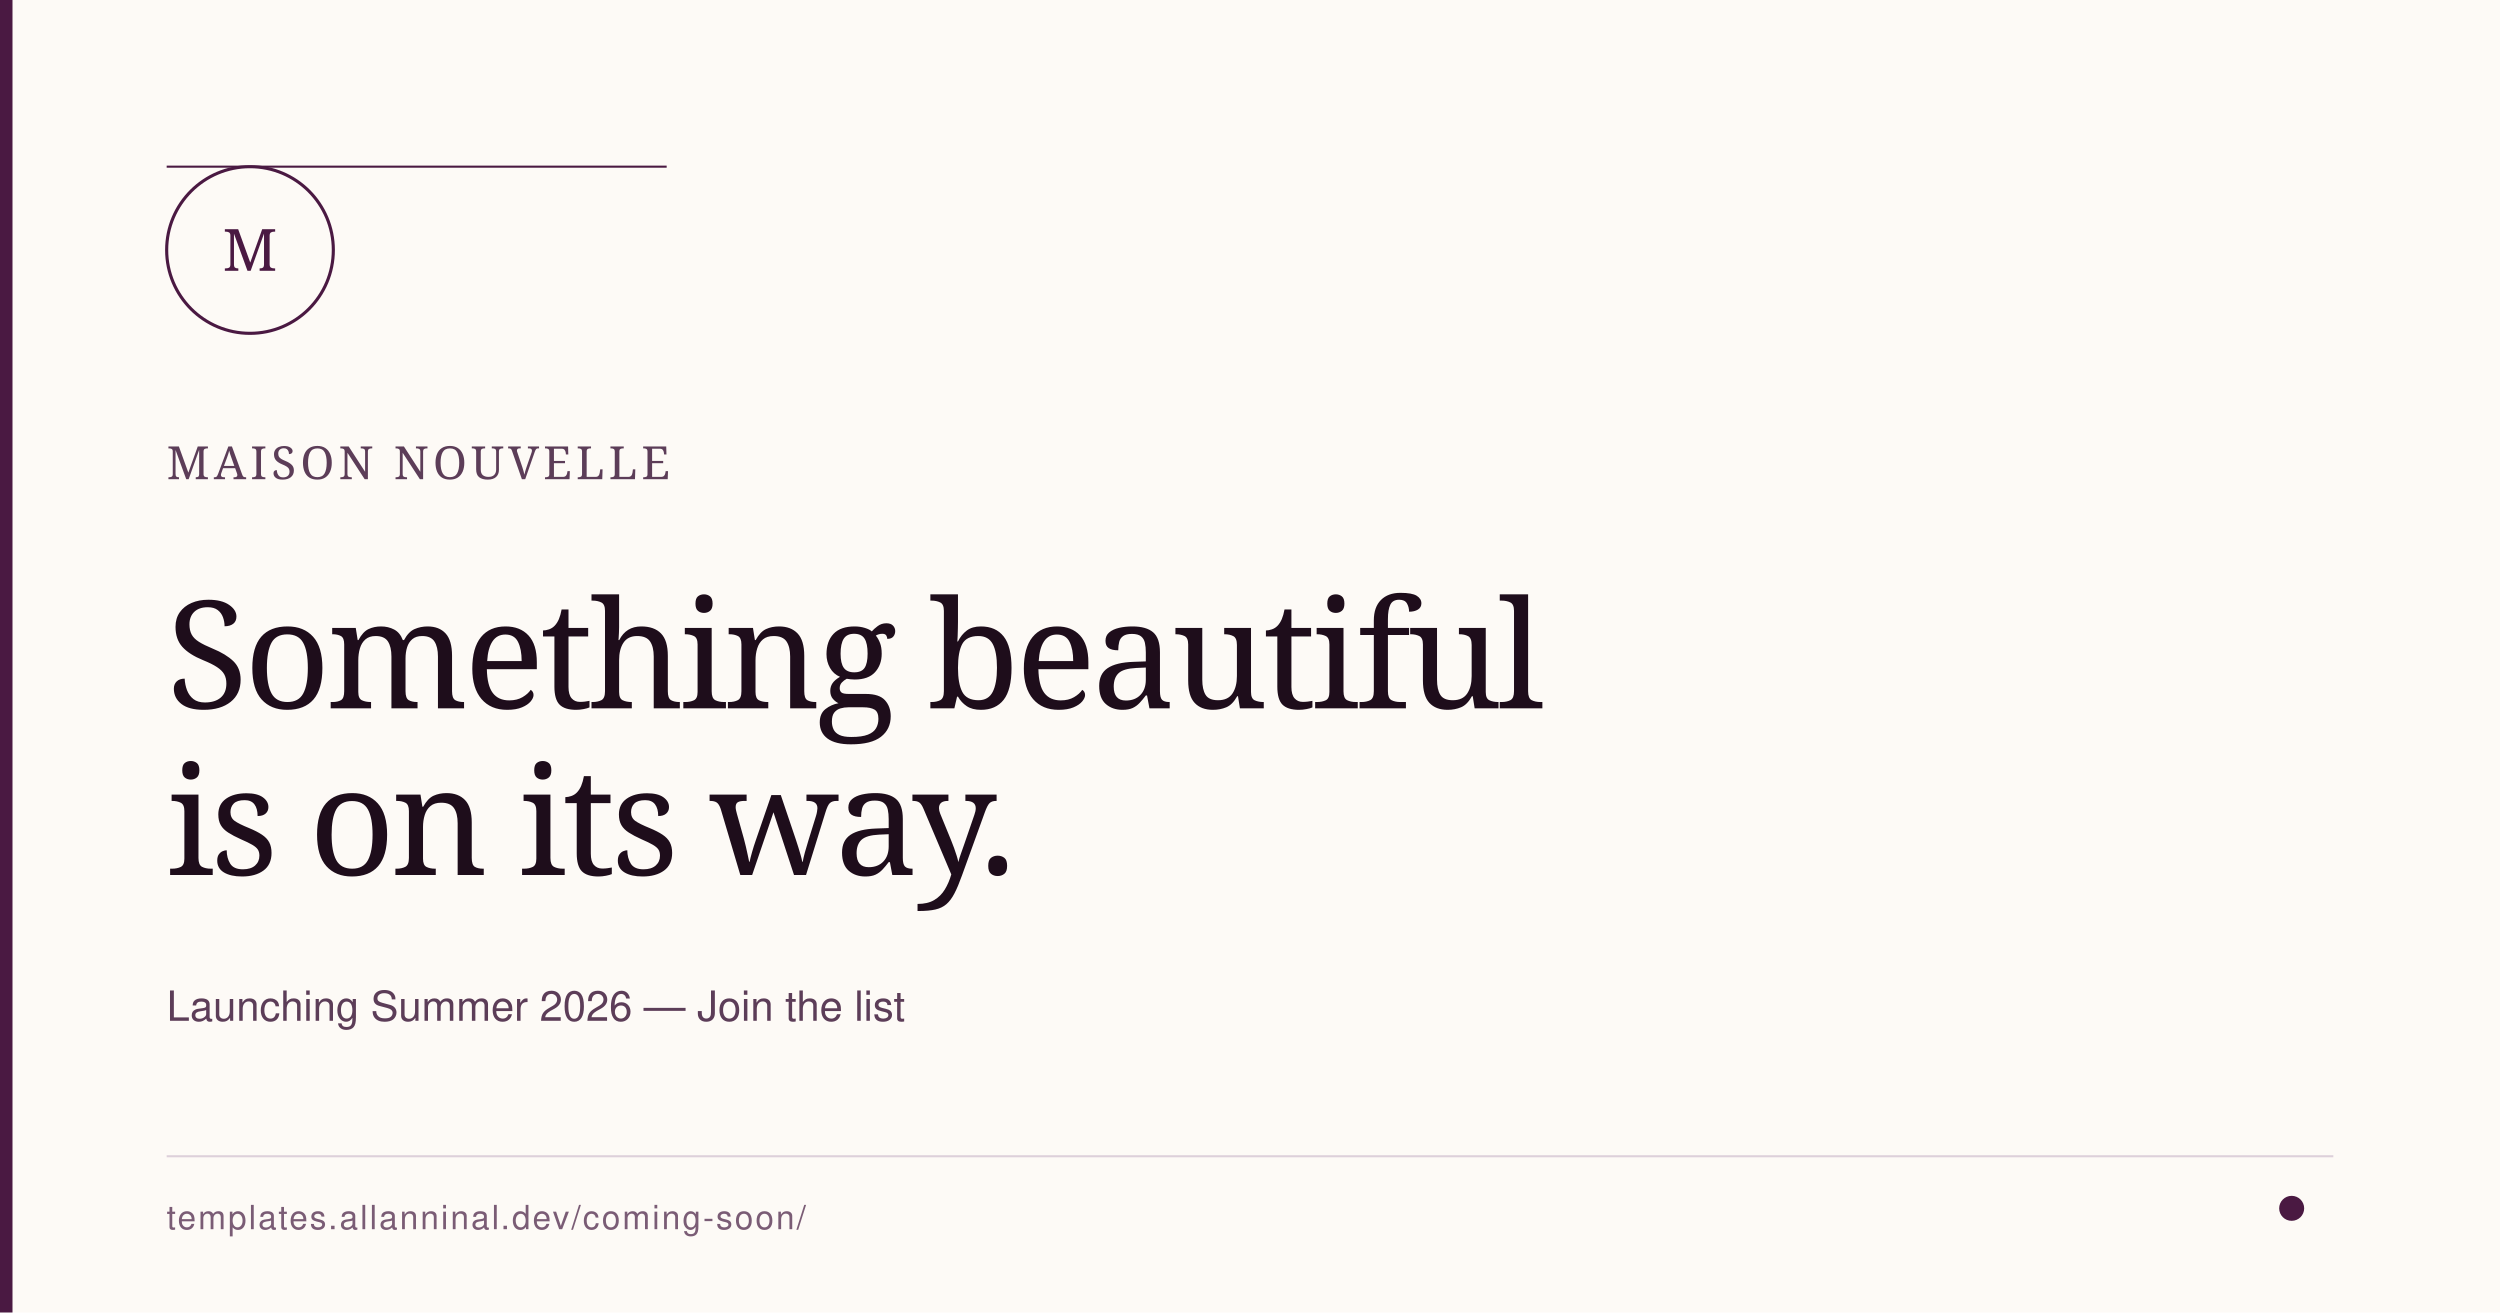
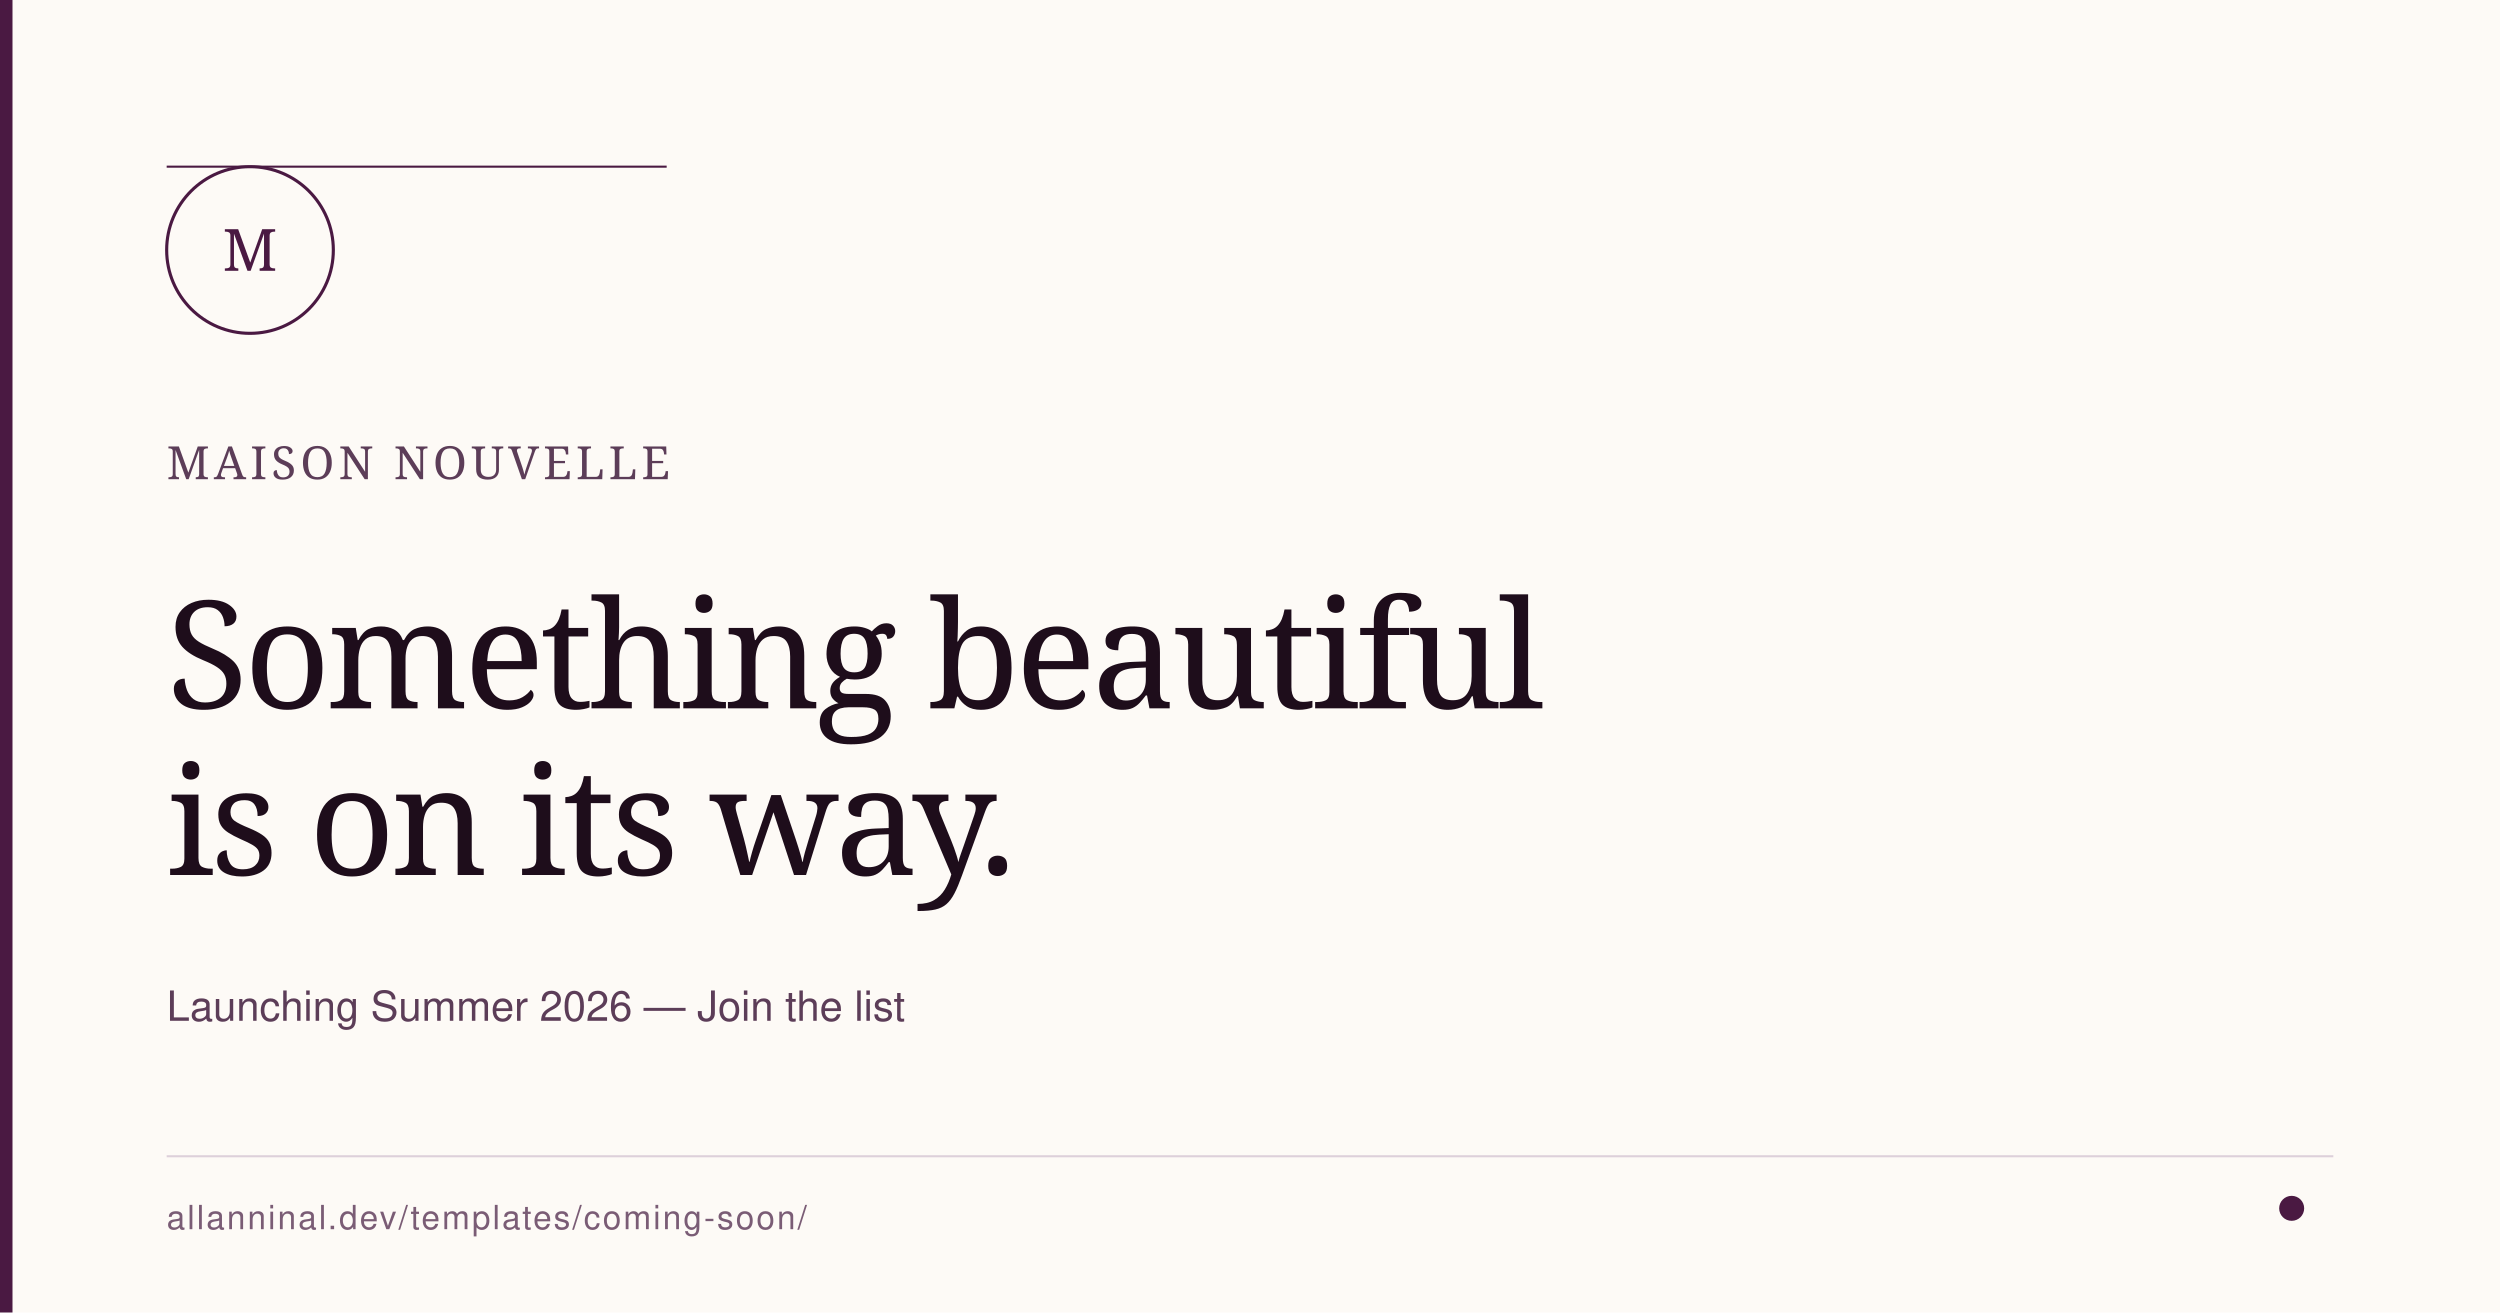
<svg xmlns="http://www.w3.org/2000/svg" viewBox="0 0 1200 630" width="1200" height="630">
  <rect width="1200" height="630" fill="#FDFAF6" />
  <rect x="0" y="0" width="6" height="630" fill="#4A1942" />
  <line x1="80" y1="80" x2="320" y2="80" stroke="#4A1942" stroke-width="1" />
  <circle cx="120" cy="120" r="40" fill="none" stroke="#4A1942" stroke-width="1.5" />
  <text x="120" y="130" text-anchor="middle" font-family="Georgia, serif" font-size="28" font-weight="300" fill="#4A1942">M</text>
  <text x="80" y="230" font-family="Georgia, serif" font-size="22" font-weight="300" fill="#5C3D58" letter-spacing="2">MAISON NOUVELLE</text>
  <text x="80" y="340" font-family="Georgia, serif" font-size="72" font-weight="300" fill="#1E0D1B" letter-spacing="-2">Something beautiful</text>
  <text x="80" y="420" font-family="Georgia, serif" font-size="72" font-weight="300" fill="#1E0D1B" letter-spacing="-2">is on its way.</text>
  <text x="80" y="490" font-family="Helvetica Neue, Helvetica, Arial, sans-serif" font-size="20" font-weight="400" fill="#5C3D58" letter-spacing="0">Launching Summer 2026 — Join the list</text>
  <line x1="80" y1="555" x2="1120" y2="555" stroke="#DDD0DA" stroke-width="1" />
-   <text x="80" y="590" font-family="Helvetica Neue, Helvetica, Arial, sans-serif" font-size="16" font-weight="400" fill="#7A5C75" letter-spacing="1">templates.allanninal.dev/coming-soon/</text>
+   <text x="80" y="590" font-family="Helvetica Neue, Helvetica, Arial, sans-serif" font-size="16" font-weight="400" fill="#7A5C75" letter-spacing="1">allanninal.dev/templates/coming-soon/</text>
  <circle cx="1100" cy="580" r="6" fill="#4A1942" />
</svg>
